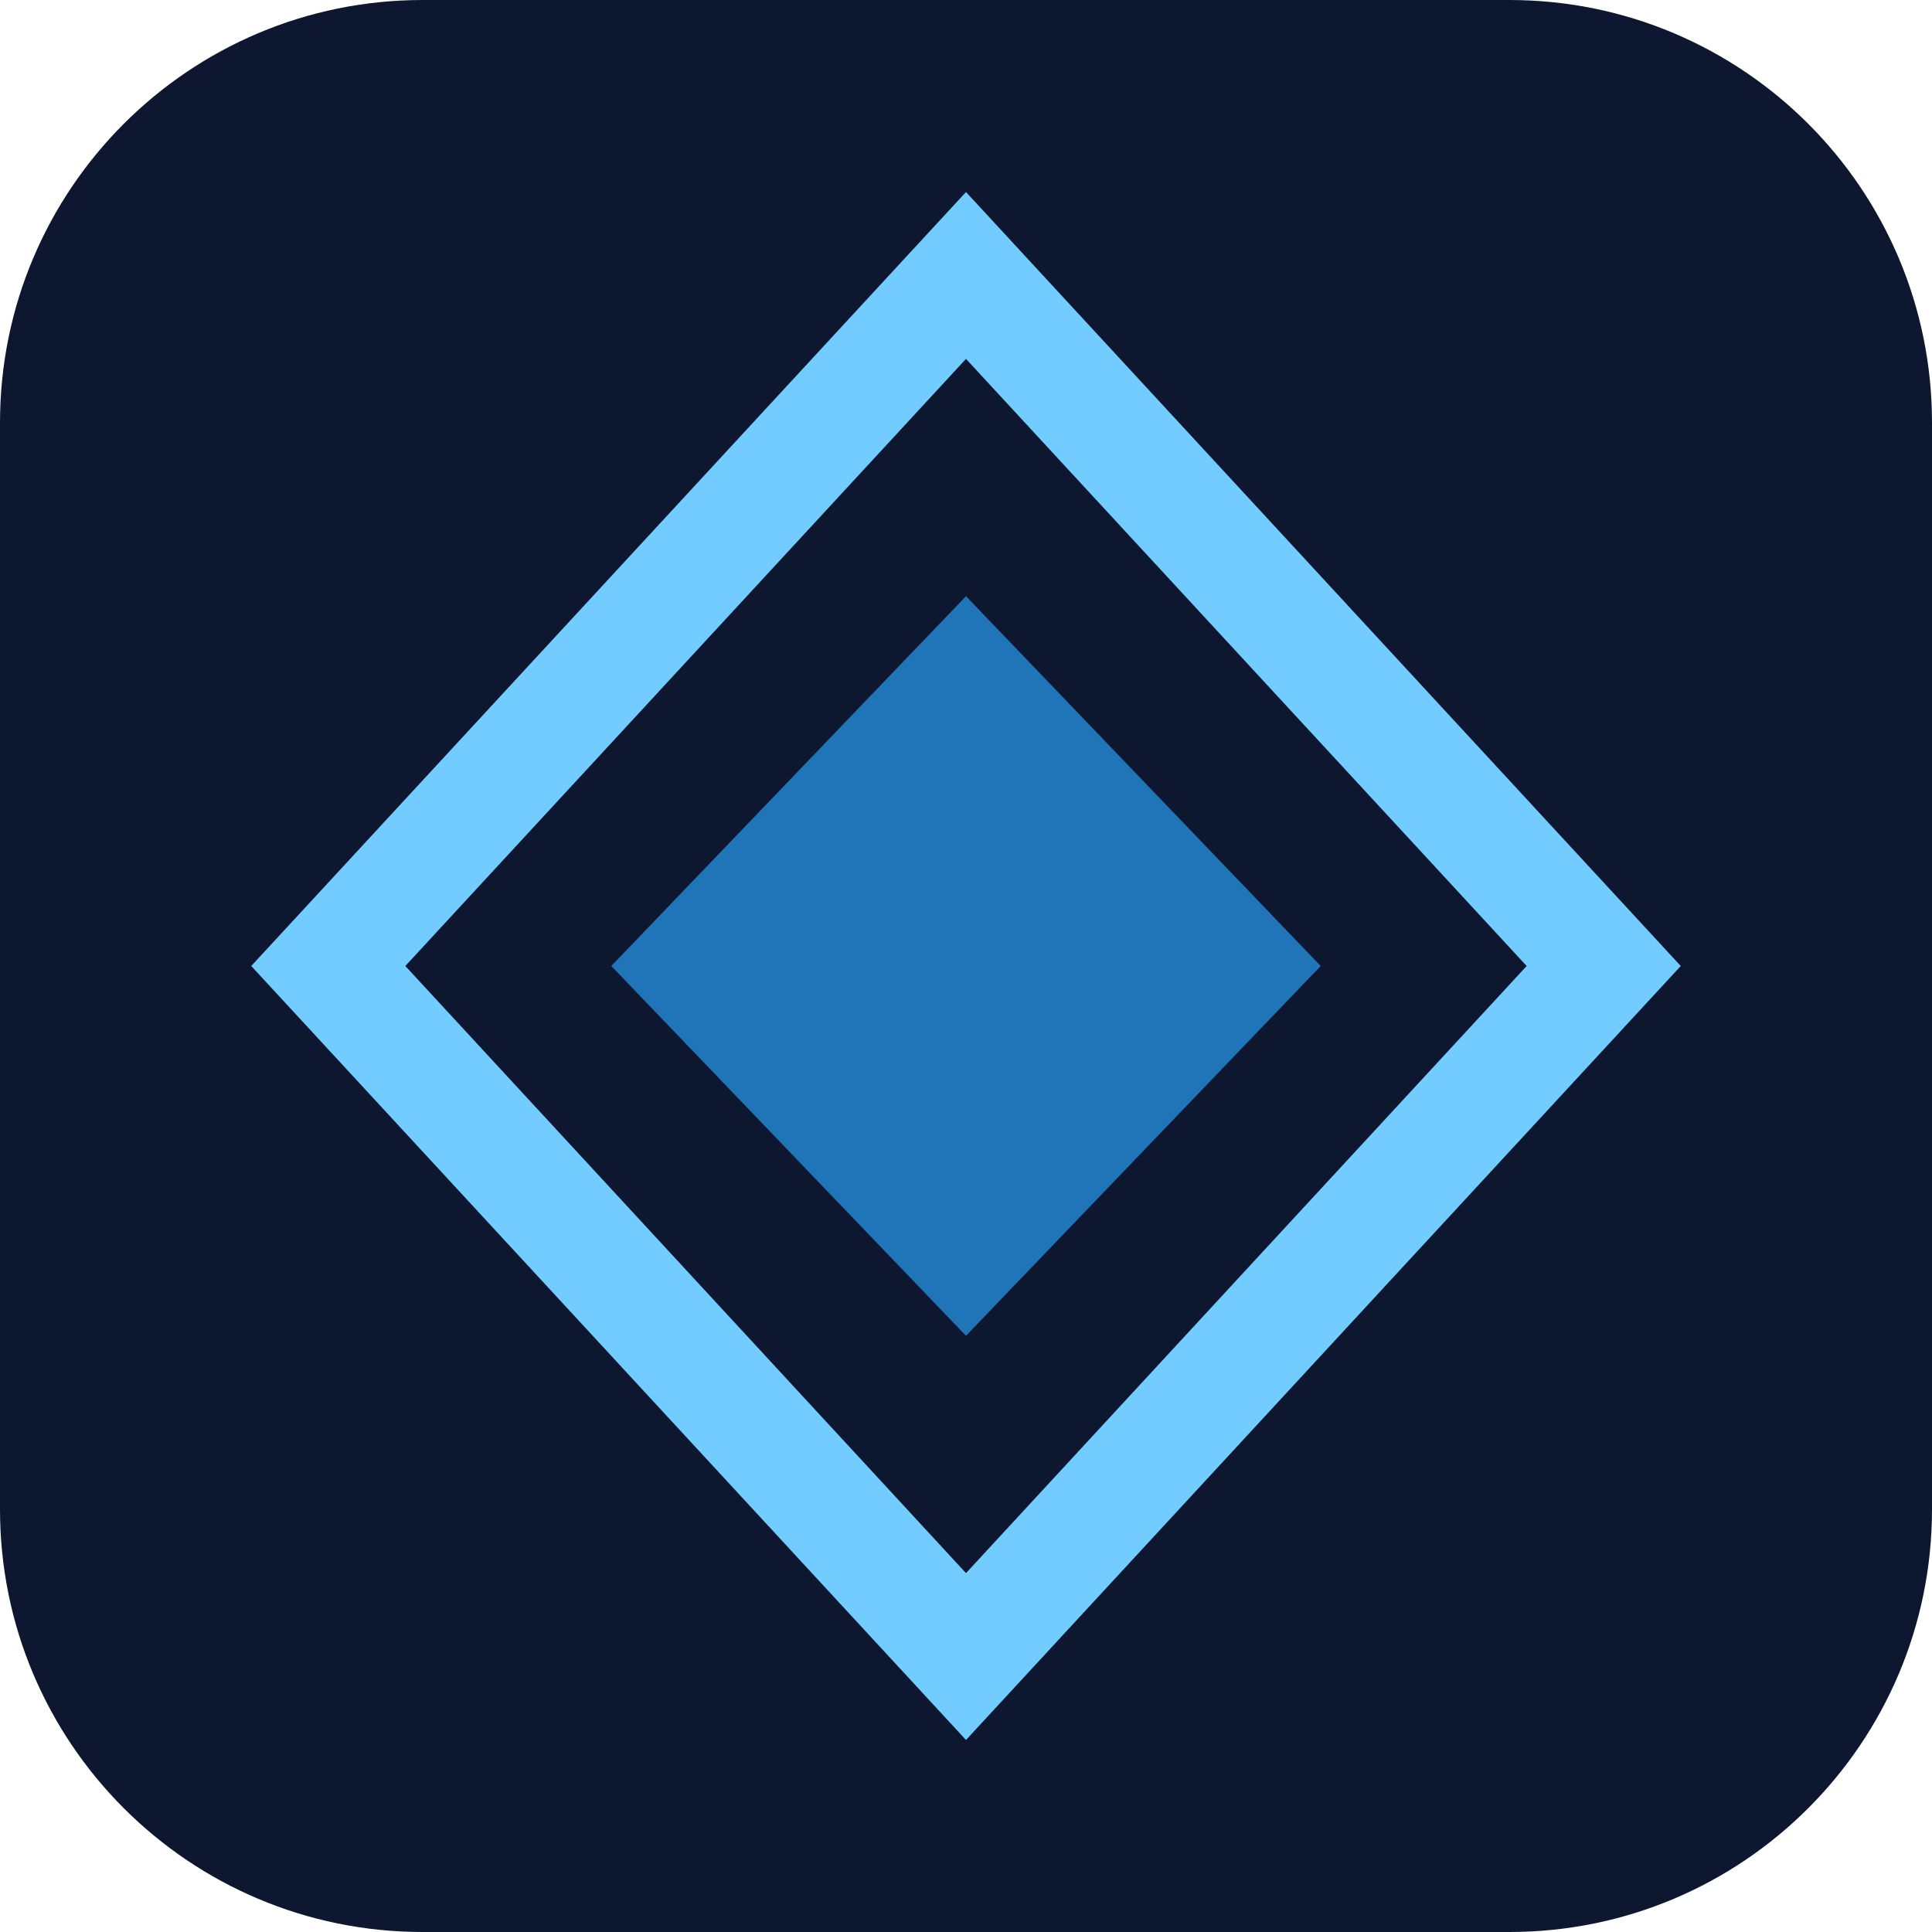
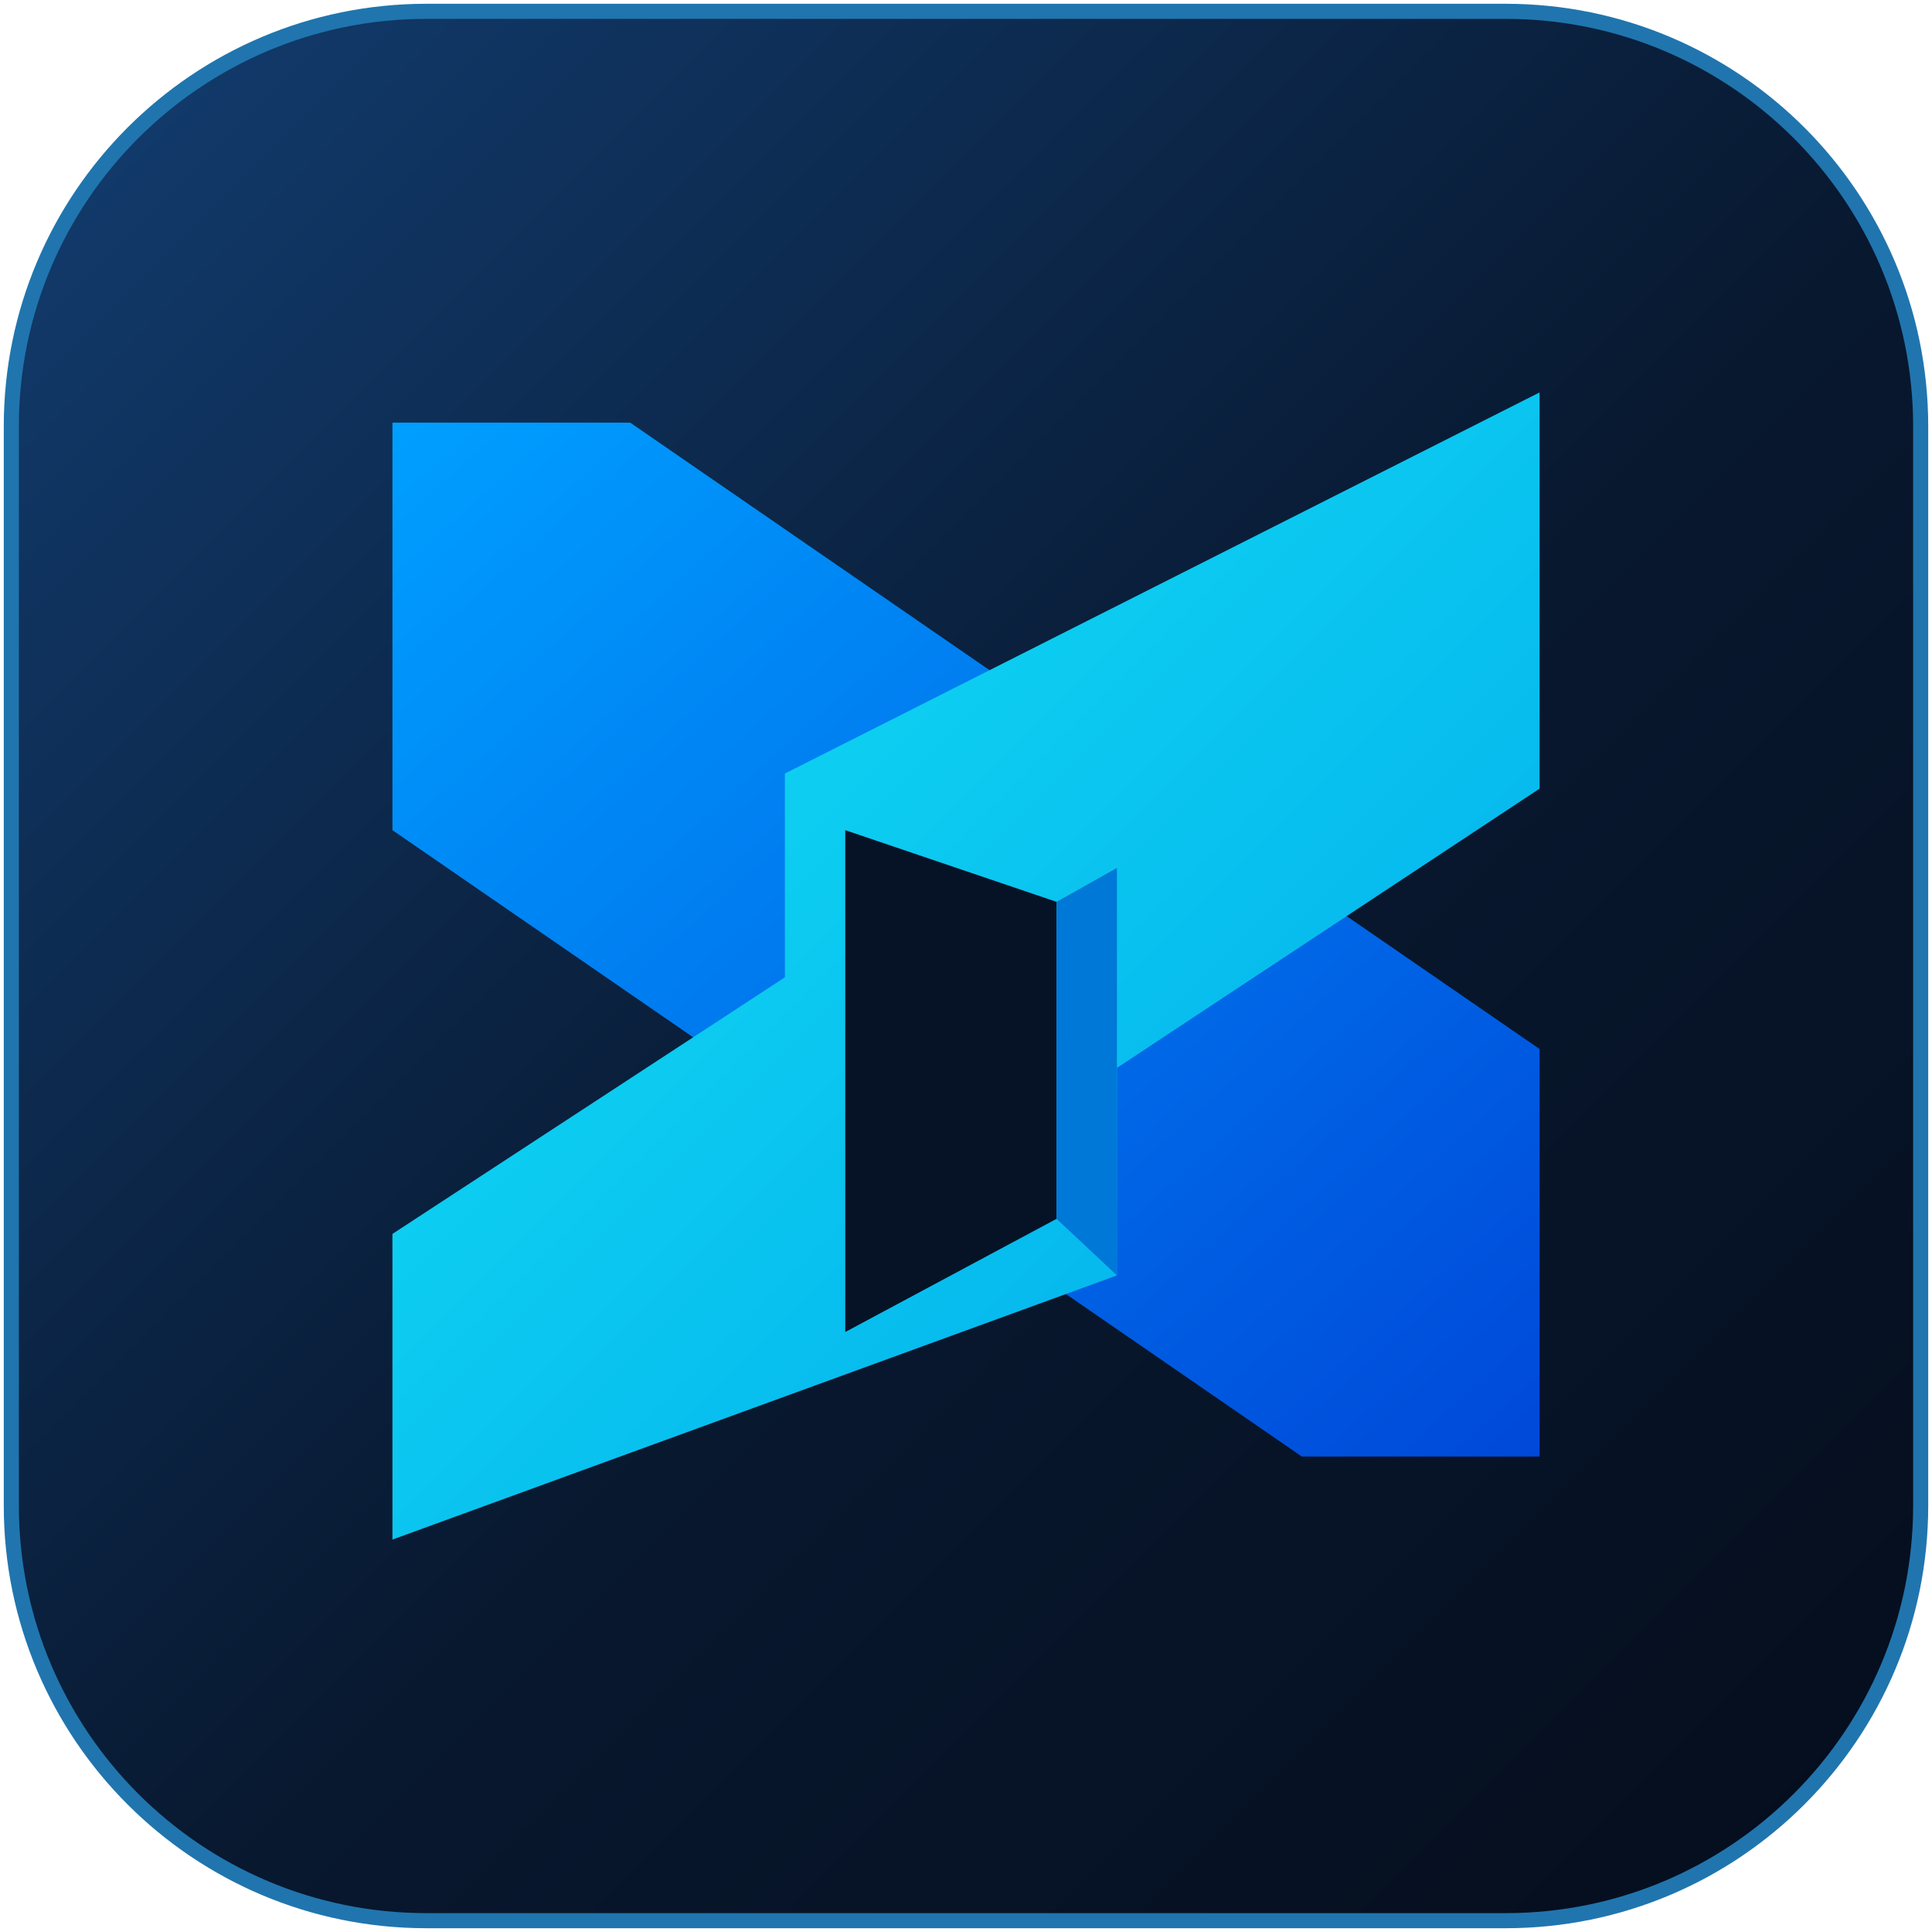
<svg xmlns="http://www.w3.org/2000/svg" viewBox="0 0 512 512">
-   <rect width="512" height="512" rx="112" fill="#0d1830" />
-   <path d="M256 73 425 256 256 439 87 256Z" fill="none" stroke="#72ccff" stroke-width="30" />
-   <path d="M256 158 350 256 256 354 162 256Z" fill="#2075b9" />
+   <defs>
+     <linearGradient id="bg" x2="1" y2="1">
+       <stop stop-color="#123d70" />
+       <stop offset=".55" stop-color="#08182f" />
+       <stop offset="1" stop-color="#050d1c" />
+     </linearGradient>
+     <linearGradient id="blue" x2="1" y2="1">
+       <stop stop-color="#009fff" />
+       <stop offset="1" stop-color="#0048d9" />
+     </linearGradient>
+     <linearGradient id="cyan" x2="1" y2="1">
+       <stop stop-color="#14e3f4" />
+       <stop offset="1" stop-color="#00a7eb" />
+     </linearGradient>
+   </defs>
+   <rect x="3" y="3" width="506" height="506" rx="110" fill="url(#bg)" stroke="#2075ae" stroke-width="4" />
+   <path d="M104 112h63l241 166v108h-63L104 220z" fill="url(#blue)" />
+   <path d="m104 327 104-68v-54L408 104v105l-112 74v55L104 408z" fill="url(#cyan)" />
+   <path d="m224 220 56 19v84l-56 30z" fill="#061327" />
+   <path d="m280 239 16-9v108l-16-15z" fill="#0078d7" />
</svg>
